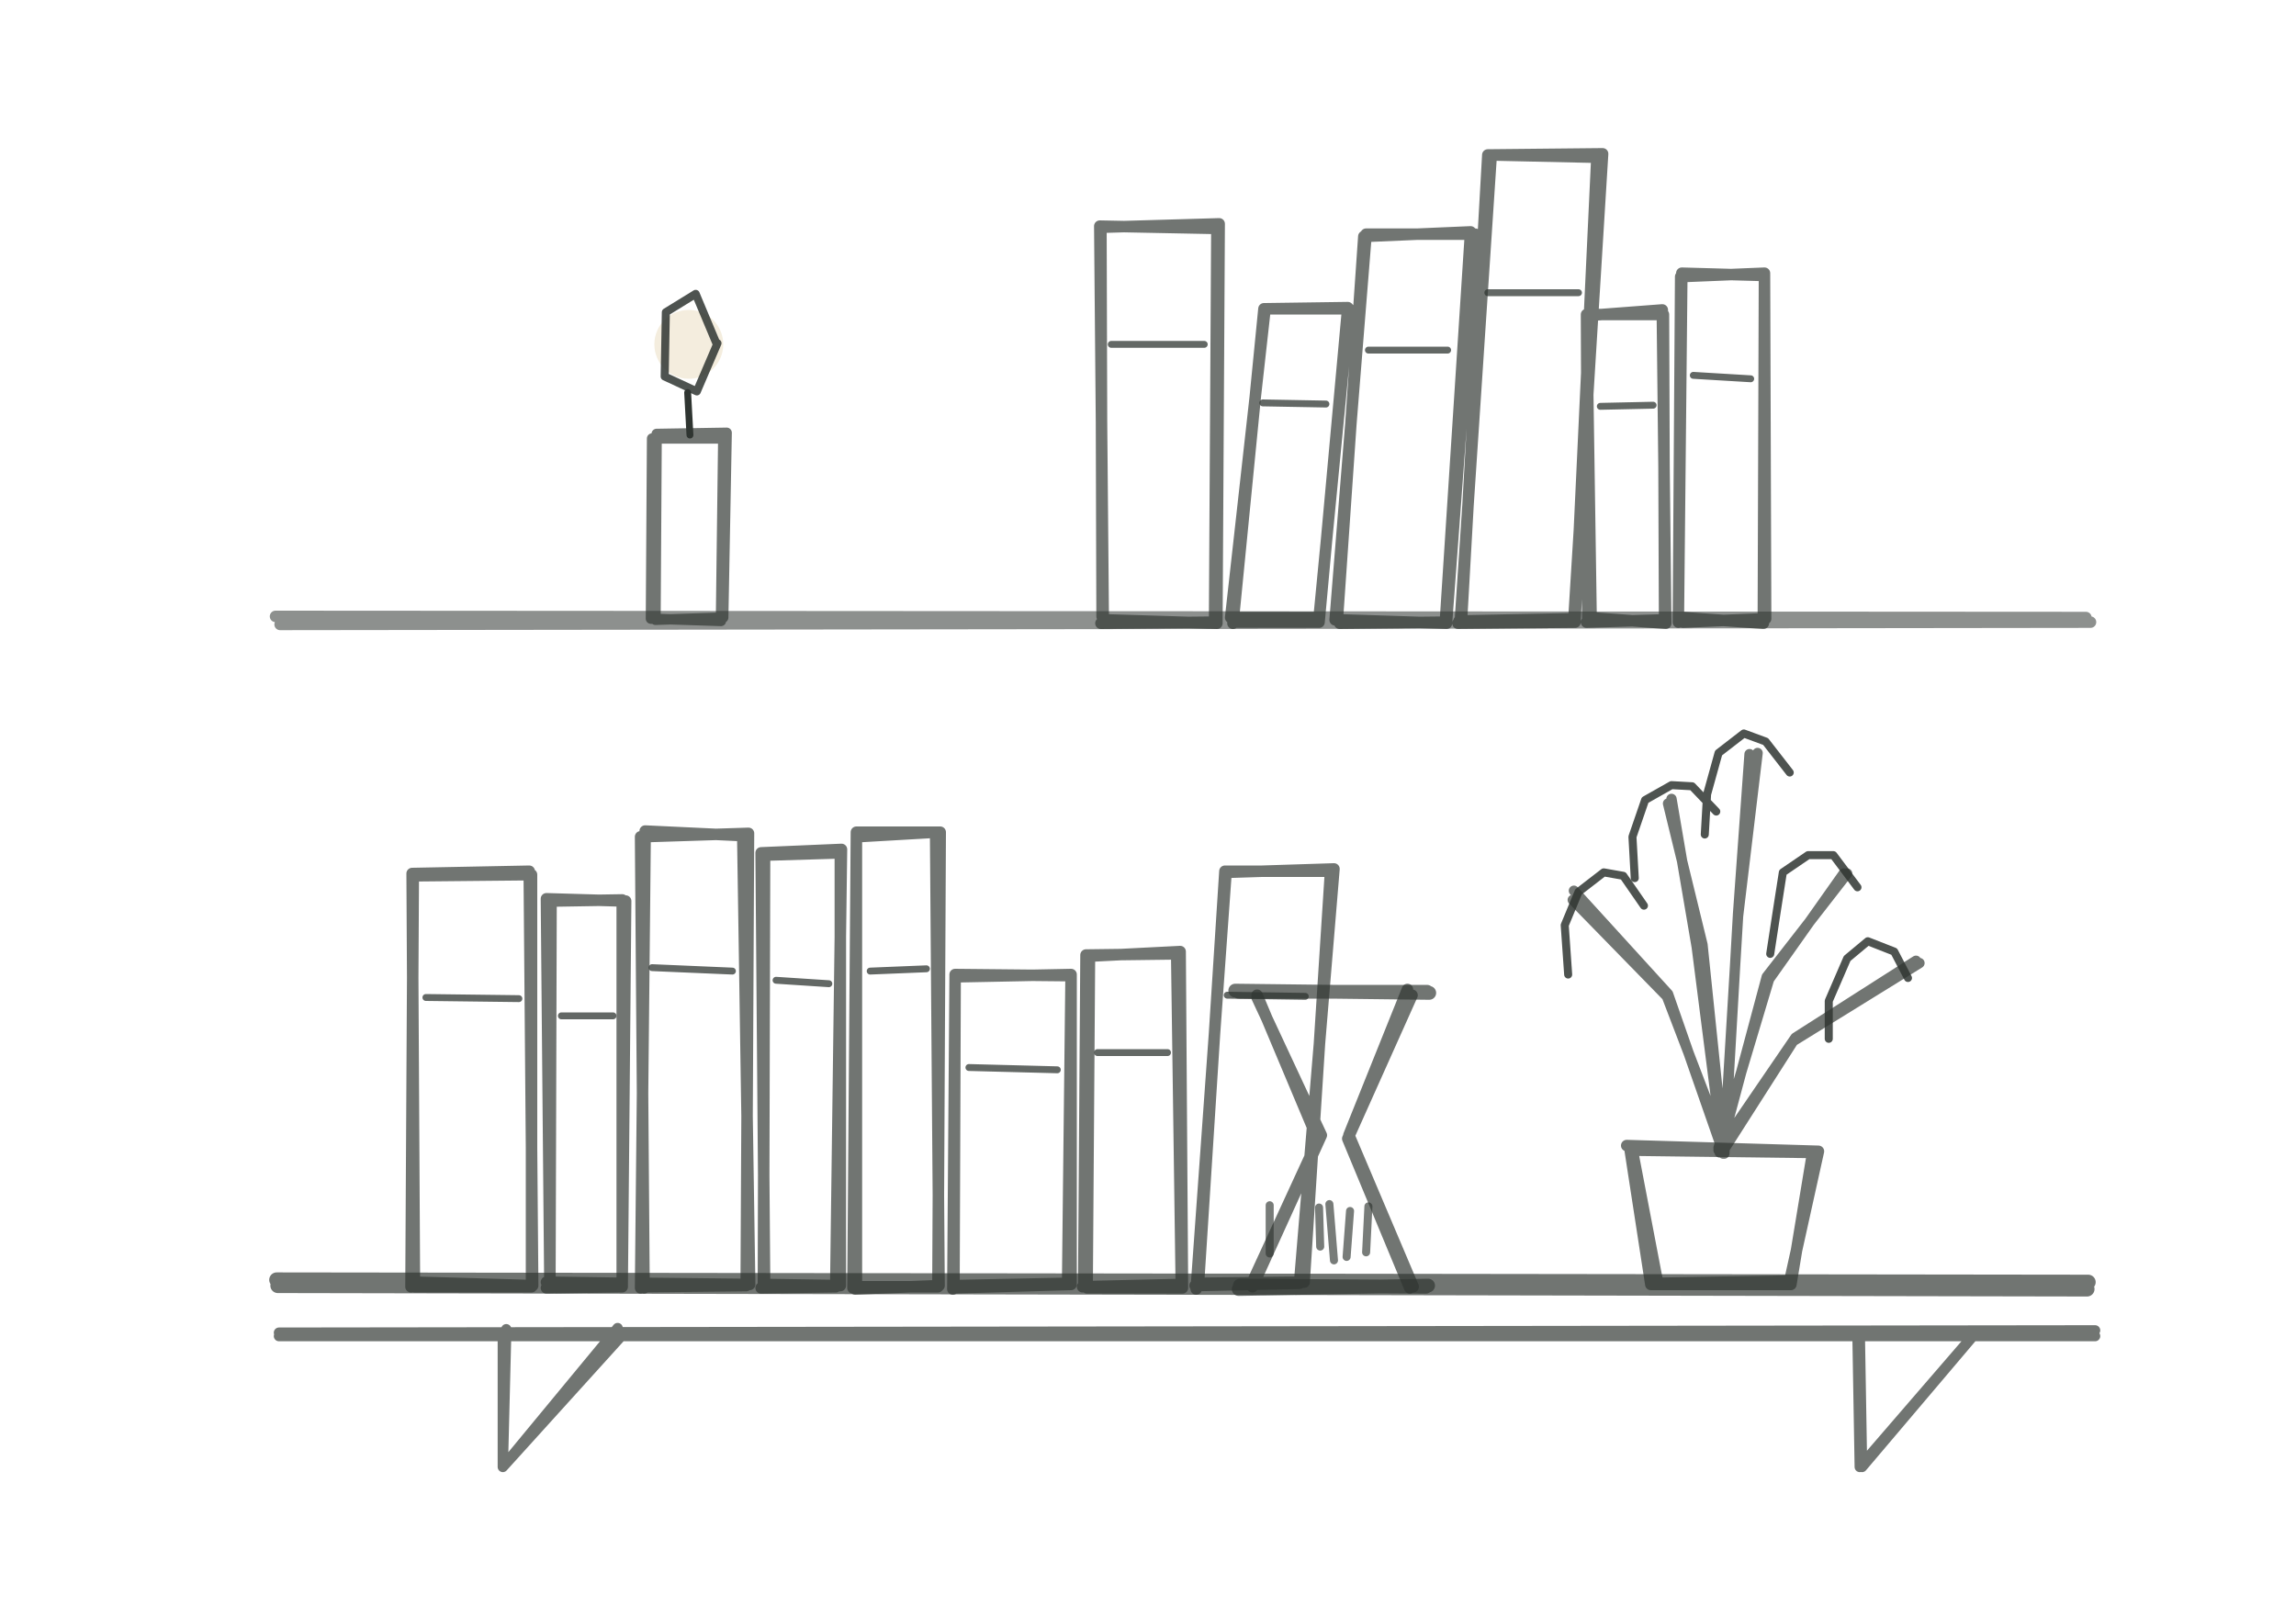
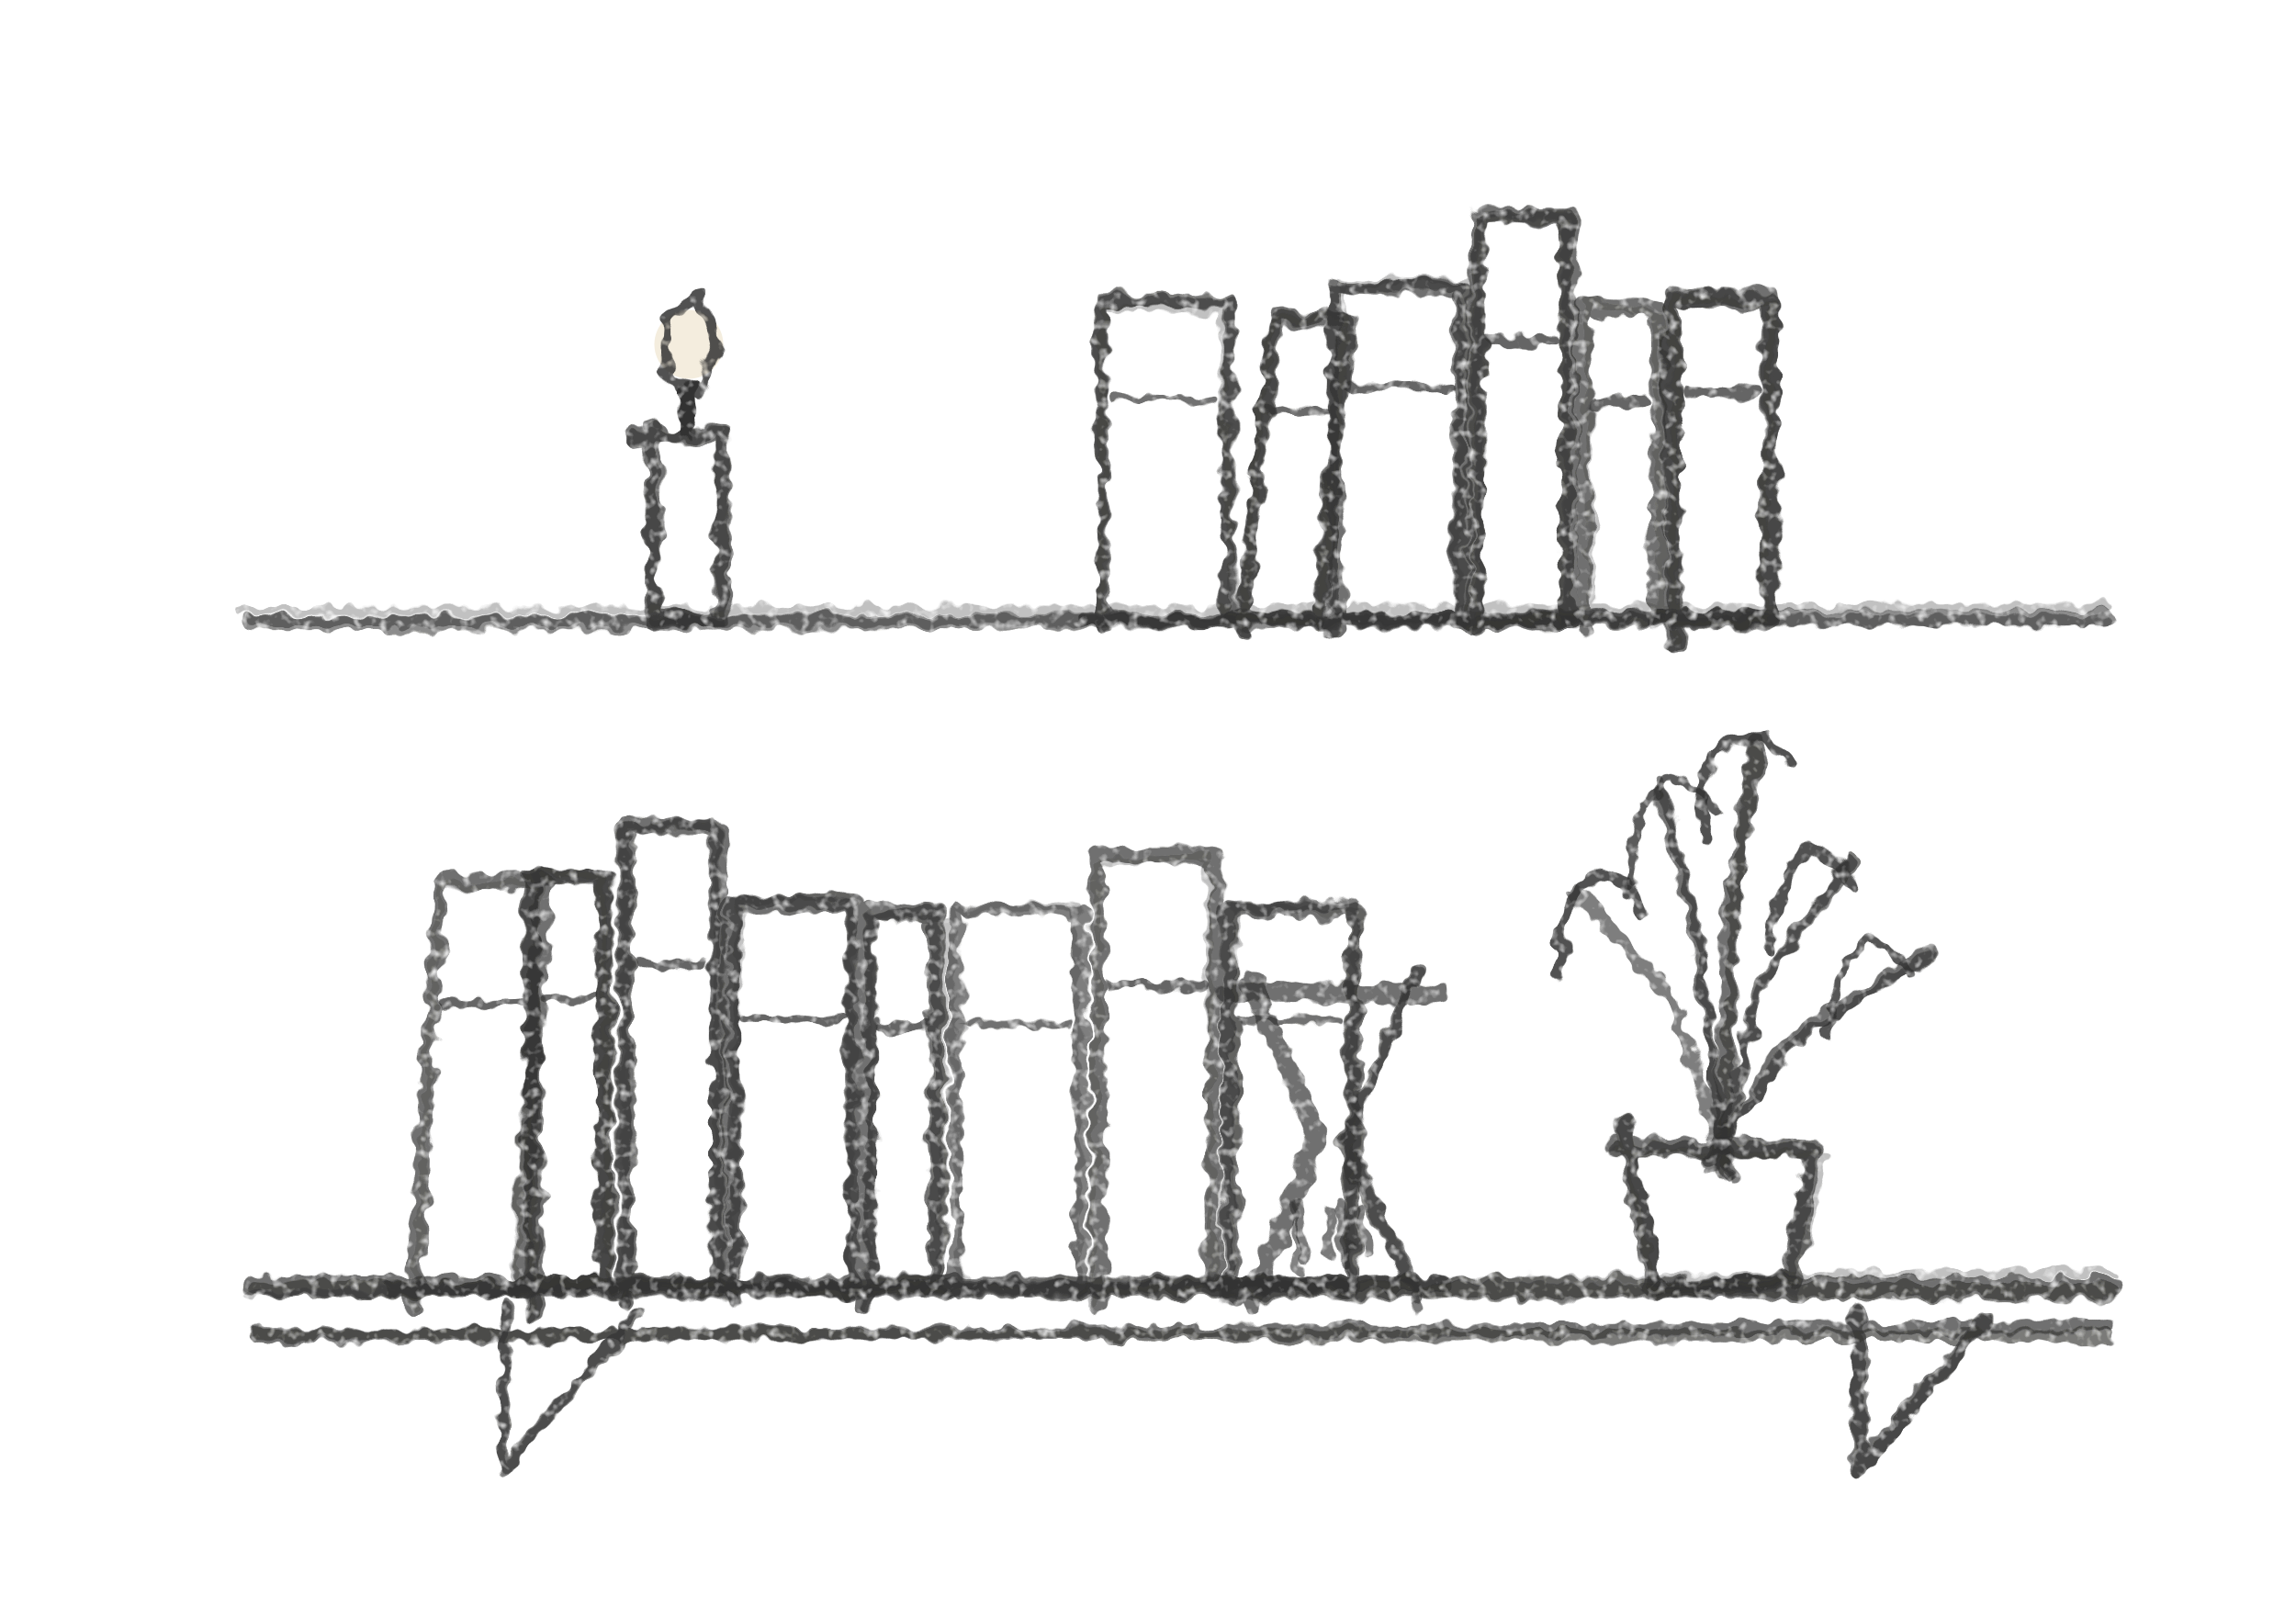
<svg xmlns="http://www.w3.org/2000/svg" viewBox="0 0 200 140" width="200" height="140">
+   <defs>
+     <filter id="pencil" x="-2%" y="-2%" width="104%" height="104%">
+       <feTurbulence type="fractalNoise" baseFrequency="0.55" numOctaves="2" seed="617" result="tooth" />
+       <feDisplacementMap in="SourceGraphic" in2="tooth" scale="1.7" xChannelSelector="R" yChannelSelector="G" result="line" />
+       <feTurbulence type="fractalNoise" baseFrequency="1.15" numOctaves="2" seed="624" result="paper" />
+       <feColorMatrix in="paper" type="matrix" values="0 0 0 0 0  0 0 0 0 0  0 0 0 0 0  -2.2 0 0 0 2.15" result="gaps" />
+       <feComposite in="line" in2="gaps" operator="in" />
+     </filter>
+   </defs>
  <circle cx="60" cy="30" r="3" fill="#EFE6D0" opacity="0.7" />
-   <g fill="none" stroke="#2F3531" stroke-linecap="round" stroke-linejoin="round">
-     <path d="M37.1 86.9L45.2 87.0M48.9 88.5L53.4 88.5M56.8 84.3L63.8 84.6M67.6 85.4L72.2 85.7M75.8 84.6L80.7 84.4M84.4 93.0L92.1 93.2M95.6 91.7L101.7 91.7M106.9 86.7L113.7 86.8M96.8 30.0L104.9 30.0M110.0 35.1L115.5 35.2M119.2 30.5L126.1 30.5M129.6 25.5L137.5 25.5M139.4 35.4L144.0 35.3M147.5 32.7L152.5 33.0" stroke-width="0.6" opacity="0.75" />
-     <path d="M60.1 37.9L59.9 34.2" stroke-width="0.6" opacity="1.1" />
-     <path d="M110.6 105.0L110.6 109.2M114.9 105.2L115.0 108.6M115.8 104.9L116.2 109.8M117.6 105.5L117.3 109.5M119.2 105.1L119.0 109.1" stroke-width="0.7" opacity="0.65" />
-     <path d="M143.2 78.9L141.4 76.3L139.7 76.0L137.5 77.7L136.3 80.6L136.6 84.9M149.5 70.7L147.4 68.5L145.6 68.4L143.3 69.7L142.2 72.9L142.4 76.5M155.9 67.3L153.8 64.6L151.9 63.9L149.7 65.6L148.7 69.2L148.5 72.7M161.8 77.3L159.7 74.5L157.5 74.5L155.3 76.0L154.8 79.2L154.2 83.1M166.2 85.2L165.0 82.9L162.7 82.0L160.9 83.5L159.3 87.2L159.3 90.5M62.4 29.9L60.6 25.6L58.0 27.2L57.9 32.8L60.7 34.1L62.5 29.9" stroke-width="0.7" opacity="0.85" />
-     <path d="M24.3 116.4L182.5 116.4M24.3 116.1L182.5 115.9M44.1 115.8L43.8 127.8L53.8 115.7M43.8 116.2L43.8 127.8L54.3 116.2M161.8 116.2L162.0 127.8L172.1 116.1M162.0 116.1L162.2 127.8L172.2 116.0M149.9 99.8L145.3 86.6L137.1 77.6M150.1 99.6L145.2 86.8L137.0 78.4M150.1 100.5L147.8 82.5L145.6 69.6M150.1 99.7L148.3 82.3L145.3 70.0M150.2 99.8L151.4 79.8L153.1 65.6M150.2 100.5L151.4 79.6L152.4 65.7M149.7 100.0L154.1 85.3L160.6 76.1M149.8 100.4L153.9 85.1L160.9 76.1M150.2 100.1L156.2 90.7L167.2 83.9M149.7 100.2L156.4 90.4L166.9 83.7M57.3 37.8L63.3 37.7L63.0 53.8L57.1 54.0L57.2 37.8M57.1 38.2L63.0 38.2L62.8 54.1L56.7 53.9L56.8 38.2" stroke-width="0.9" opacity="0.68" />
-     <path d="M24.0 53.7L181.7 53.8M24.4 54.4L182.1 54.2" stroke-width="1.0" opacity="0.55" />
-     <path d="M36.1 112.1L35.9 76.1L46.1 75.9L46.4 112.0L36.1 111.7M35.8 112.1L36.0 76.3L46.3 76.2L46.3 112.1L36.1 112.1M47.9 111.9L47.6 78.3L54.5 78.5L54.2 111.8L47.6 111.7M47.9 112.2L48.0 78.5L54.2 78.4L54.2 112.1L47.6 112.2M55.8 112.2L56.2 72.4L64.7 72.8L65.3 111.9L55.9 111.8M56.1 112.2L55.8 72.9L65.2 72.6L65.0 112.0L55.9 112.1M66.6 111.7L66.3 74.3L73.3 74.0L72.8 112.1L66.3 112.2M66.5 111.8L66.6 74.5L73.2 74.3L73.2 112.0L66.6 111.9M74.6 112.1L74.6 72.9L81.5 72.5L81.8 112.0L74.5 112.3M74.3 112.2L74.6 72.5L81.9 72.5L81.7 112.1L74.7 112.1M83.0 112.3L83.2 84.9L93.3 85.0L93.3 111.9L83.1 112.2M83.1 111.7L83.2 85.1L93.3 84.9L93.0 111.8L83.2 112.0M94.7 111.8L94.9 83.3L102.8 82.9L103.0 112.2L94.7 112.2M94.4 111.9L94.6 83.2L102.5 83.1L102.9 111.9L94.3 112.1M104.4 111.8L106.7 75.9L115.9 75.9L113.6 111.7L104.4 111.8M104.2 112.3L106.8 76.0L116.2 75.7L113.2 111.8L104.1 112.0M142.0 100.2L143.8 111.9L156.0 111.9L157.9 100.4L142.0 100.2M142.2 100.3L144.4 111.8L155.9 111.6L158.4 100.3L141.7 99.8M109.5 86.7L114.8 99.3L109.0 111.9M109.5 86.9L115.1 98.9L109.1 112.1M122.6 86.2L117.5 98.9L123.1 112.1M123.0 86.7L117.4 99.2L122.8 112.2M96.1 53.8L95.8 19.7L106.0 19.9L105.8 54.2L95.9 54.3M96.0 53.7L95.9 19.8L106.2 19.5L106.0 54.3L96.3 54.0M107.2 53.8L110.2 26.9L117.4 26.8L114.9 54.2L107.6 54.2M107.4 54.3L110.1 26.9L117.5 26.9L114.9 53.8L107.6 53.8M116.5 53.9L118.8 20.6L128.1 20.2L125.9 54.2L116.7 54.3M116.3 54.0L119.0 20.4L128.5 20.4L126.0 54.3L116.7 54.0M127.3 54.2L129.6 13.5L139.6 13.4L137.1 53.9L127.1 54.1M127.2 54.2L129.9 13.5L139.1 13.7L137.2 54.2L127.0 54.3M138.3 53.9L138.2 27.5L144.8 27.0L145.1 54.3L138.4 53.8M138.6 54.0L138.2 27.4L144.9 27.4L145.0 54.0L138.2 54.2M146.2 54.2L146.4 24.1L153.7 23.8L153.8 53.9L146.6 54.2M146.2 53.8L146.5 23.8L153.7 24.0L153.6 54.3L146.6 53.8" stroke-width="1.0" opacity="0.68" />
-     <path d="M108.0 112.0L124.2 112.1M107.9 112.3L124.4 112.0M107.9 86.4L124.3 86.4M107.6 86.3L124.5 86.5" stroke-width="1.2" opacity="0.68" />
-     <path d="M24.2 112.0L181.8 112.3M24.1 111.5L181.9 111.7" stroke-width="1.3" opacity="0.68" />
+   <g fill="none" stroke="#333331" stroke-linecap="round" stroke-linejoin="round" filter="url(#pencil)">
+     <path d="M84.0 89.2L93.0 89.2M108.1 89.0L116.8 88.8M97.1 34.6L105.9 34.9" stroke-width="0.56" opacity="0.7" />
+     <path d="M21.6 112.8L183.8 110.8M36.1 113.9L38.3 77.3L47.0 76.9L44.7 112.2L33.8 112.0M46.2 114.1L46.9 75.8L52.5 76.4L53.1 112.6L45.0 112.4M54.7 113.5L54.4 72.0L62.5 72.0L62.7 111.4L52.0 112.1M63.7 113.2L64.5 78.4L74.1 78.1L74.1 112.1L63.6 111.8M75.6 114.0L75.8 79.6L82.4 80.3L82.0 111.4L74.4 111.3M83.7 112.1L82.9 79.2L93.8 79.0L93.8 111.5L80.3 112.1M95.1 113.5L95.7 75.2L105.2 74.6L105.5 112.0L95.0 111.5M107.4 112.5L107.7 79.1L118.3 79.4L117.6 111.9L104.7 112.7M140.9 98.7L144.1 111.8L156.4 112.5L158.9 100.6L140.6 100.5M20.6 53.2L183.9 52.9M95.9 54.5L96.1 26.7L106.2 27.1L107.6 53.6L95.1 53.4M108.1 54.5L110.7 28.0L116.9 27.5L114.8 54.3L106.9 53.8M116.0 55.0L117.1 24.6L127.7 24.4L126.7 54.4L115.9 54.3M128.9 54.8L128.7 18.8L136.5 18.9L136.6 53.7L128.1 54.5M138.7 54.4L138.3 26.2L144.4 27.5L144.6 53.5L136.7 54.6M145.8 55.8L146.0 25.7L154.4 26.6L153.5 54.1L144.0 54.6" stroke-width="0.62" opacity="0.3" />
+     <path d="M112.7 105.0L113.1 110.8" stroke-width="0.66" opacity="0.61" />
+     <path d="M149.8 71.1L147.9 68.8L145.6 67.8L143.2 69.8L142.4 72.6L142.0 76.9" stroke-width="0.66" opacity="0.8" />
+     <path d="M47.5 87.0L51.8 87.0M110.7 35.7L115.5 35.8" stroke-width="0.68" opacity="0.73" />
+     <path d="M38.5 87.6L45.7 87.2M117.4 33.8L126.3 33.7" stroke-width="0.75" opacity="0.75" />
+     <path d="M166.5 85.0L164.5 82.4L162.5 82.0L160.7 83.9L159.7 86.7L159.4 90.5" stroke-width="0.79" opacity="0.83" />
+     <path d="M55.5 84.0L61.3 84.1M64.9 88.5L73.3 88.8M96.7 85.7L104.8 85.9M146.9 34.2L152.9 34.3" stroke-width="0.83" opacity="0.75" />
+     <path d="M44.1 113.9L43.8 128.2L55.3 114.6M150.9 102.4L145.7 87.1L136.9 77.6M150.3 101.9L145.4 86.4L137.3 77.1M149.8 101.4L148.1 81.8L144.6 68.2M149.2 101.9L153.6 85.4L160.9 75.2M148.9 101.1L156.2 90.8L168.0 83.1" stroke-width="0.84" opacity="0.63" />
+     <path d="M113.1 105.0L113.7 109.6M118.7 105.3L119.0 108.7" stroke-width="0.88" opacity="0.65" />
+     <path d="M22.2 54.1L183.7 54.0" stroke-width="0.94" opacity="0.52" />
+     <path d="M54.4 113.6L54.5 72.2L62.2 71.8L62.4 111.7L52.3 112.0M64.0 113.0L64.0 78.5L74.1 78.7L74.3 111.9L63.1 112.2M75.9 113.9L75.8 79.9L81.5 79.4L81.5 112.0L73.9 112.3M83.4 112.9L83.3 79.1L94.0 79.5L93.9 112.1L80.9 111.8M83.2 112.7L83.2 79.1L94.4 79.5L94.2 112.3L80.6 112.3M106.9 113.4L107.0 79.3L117.8 78.7L117.8 112.2L104.8 111.9M123.7 84.4L117.3 99.3L123.6 113.9M96.0 54.9L95.9 26.2L107.1 26.4L106.8 54.0L94.9 54.1M116.2 55.3L116.1 25.2L127.0 24.7L127.1 53.8L115.2 53.8" stroke-width="0.94" opacity="0.63" />
+     <path d="M76.7 89.4L80.7 89.5M129.5 29.6L135.4 29.7M139.0 35.1L143.2 35.0" stroke-width="0.94" opacity="0.75" />
+     <path d="M59.9 37.8L60.0 33.8" stroke-width="0.94" opacity="1.1" />
+     <path d="M115.8 105.5L115.8 109.2" stroke-width="0.96" opacity="0.65" />
+     <path d="M155.9 66.8L153.9 64.3L151.3 64.5L149.4 65.5L148.1 68.7L148.6 73.0M161.4 76.9L159.5 74.8L157.5 73.7L155.9 75.9L154.6 79.3L154.0 82.8M62.5 30.1L60.9 25.9L58.2 27.3L57.9 32.5L60.8 34.4L62.4 30.1" stroke-width="0.96" opacity="0.85" />
+     <path d="M22.5 116.2L183.4 116.4M44.2 113.8L43.9 127.9L55.5 114.7M150.4 102.0L151.0 79.2L152.9 65.2M149.6 102.4L153.3 85.6L161.3 75.0" stroke-width="1.01" opacity="0.66" />
+     <path d="M116.7 105.1L117.4 110.0" stroke-width="1.09" opacity="0.65" />
+     <path d="M143.1 79.4L141.6 76.9L139.2 76.1L137.6 77.3L135.9 81.0L135.9 84.7" stroke-width="1.09" opacity="0.85" />
+     <path d="M123.5 84.7L117.0 99.6L123.6 113.3M96.1 54.9L95.9 26.1L107.0 26.2L107.0 54.2L95.1 54.0M128.7 54.7L128.8 19.0L136.4 18.9L136.4 54.1L127.6 54.1" stroke-width="1.12" opacity="0.66" />
+     <path d="M22.3 116.4L183.5 115.6M161.7 114.1L162.1 128.0L172.9 115.1M150.3 101.5L147.8 81.7L144.5 68.8" stroke-width="1.12" opacity="0.68" />
+     <path d="M149.1 100.8L156.0 90.5L167.9 83.0M55.3 38.3L62.9 37.7L62.7 54.0L57.0 53.7L56.7 37.2" stroke-width="1.24" opacity="0.68" />
+     <path d="M36.0 114.1L38.3 76.8L47.3 76.6L45.2 112.2L34.3 112.2M35.8 114.0L38.4 76.7L47.5 77.0L45.2 112.2L34.0 112.2M95.6 113.8L95.7 74.4L106.0 74.8L105.4 111.8L95.0 112.3M95.9 113.8L95.6 74.5L105.9 74.4L105.7 111.9L95.1 112.2M141.5 97.9L144.3 112.1L155.7 111.6L157.8 100.2L140.8 100.2M108.1 54.9L111.1 27.5L117.6 27.8L114.9 53.8L107.4 53.8M116.6 55.0L116.2 25.1L127.4 25.1L127.4 53.9L115.2 54.0M138.0 55.2L137.9 26.6L144.5 26.7L144.2 53.8L136.4 53.7M138.0 55.1L138.0 26.9L144.7 26.9L144.3 53.8L136.4 53.7" stroke-width="1.25" opacity="0.68" />
+     <path d="M107.0 111.8L125.6 111.8M107.0 111.8L125.7 111.8" stroke-width="1.35" opacity="0.66" />
+     <path d="M21.9 54.3L183.8 53.8" stroke-width="1.38" opacity="0.55" />
+     <path d="M46.4 114.0L46.3 76.3L52.6 76.3L52.6 111.8L44.3 111.9M54.5 113.5L54.5 71.8L62.6 72.2L62.5 112.2L52.2 111.8M107.4 113.1L107.1 79.3L117.9 79.3L117.8 112.2L105.2 111.7M108.1 54.6L111.2 27.9L117.3 27.9L114.9 54.0L107.6 53.8M146.0 56.5L145.6 26.1L154.3 25.7L154.1 53.8L144.0 53.8" stroke-width="1.38" opacity="0.68" />
+     <path d="M162.0 114.2L162.0 127.8L172.9 115.1M150.0 102.0L150.6 79.9L153.1 64.8M55.2 38.0L62.9 38.1L63.0 53.7L56.8 54.1L57.2 37.5" stroke-width="1.41" opacity="0.68" />
+     <path d="M22.6 112.3L183.5 112.5" stroke-width="1.46" opacity="0.66" />
+     <path d="M106.4 86.4L124.8 86.8M106.3 86.3L125.3 86.5" stroke-width="1.5" opacity="0.68" />
+     <path d="M46.7 114.0L46.2 76.3L52.6 76.4L52.8 111.8L44.5 112.3M64.0 112.8L63.6 78.9L74.3 78.5L74.5 112.3L63.2 111.9M75.5 113.8L75.6 79.4L81.5 79.6L81.6 111.9L74.0 112.2M141.4 97.9L144.2 112.4L156.2 111.6L157.8 100.1L140.5 99.7M108.9 85.8L114.9 99.0L108.9 113.7M109.1 85.4L114.7 99.1L108.7 113.4M128.4 54.4L128.7 18.8L136.7 18.9L136.6 54.1L127.4 54.2M145.7 56.2L145.7 25.8L154.2 26.3L154.1 54.0L144.3 53.9" stroke-width="1.56" opacity="0.68" />
+     <path d="M22.2 112.0L183.8 112.1" stroke-width="1.79" opacity="0.68" />
  </g>
</svg>
